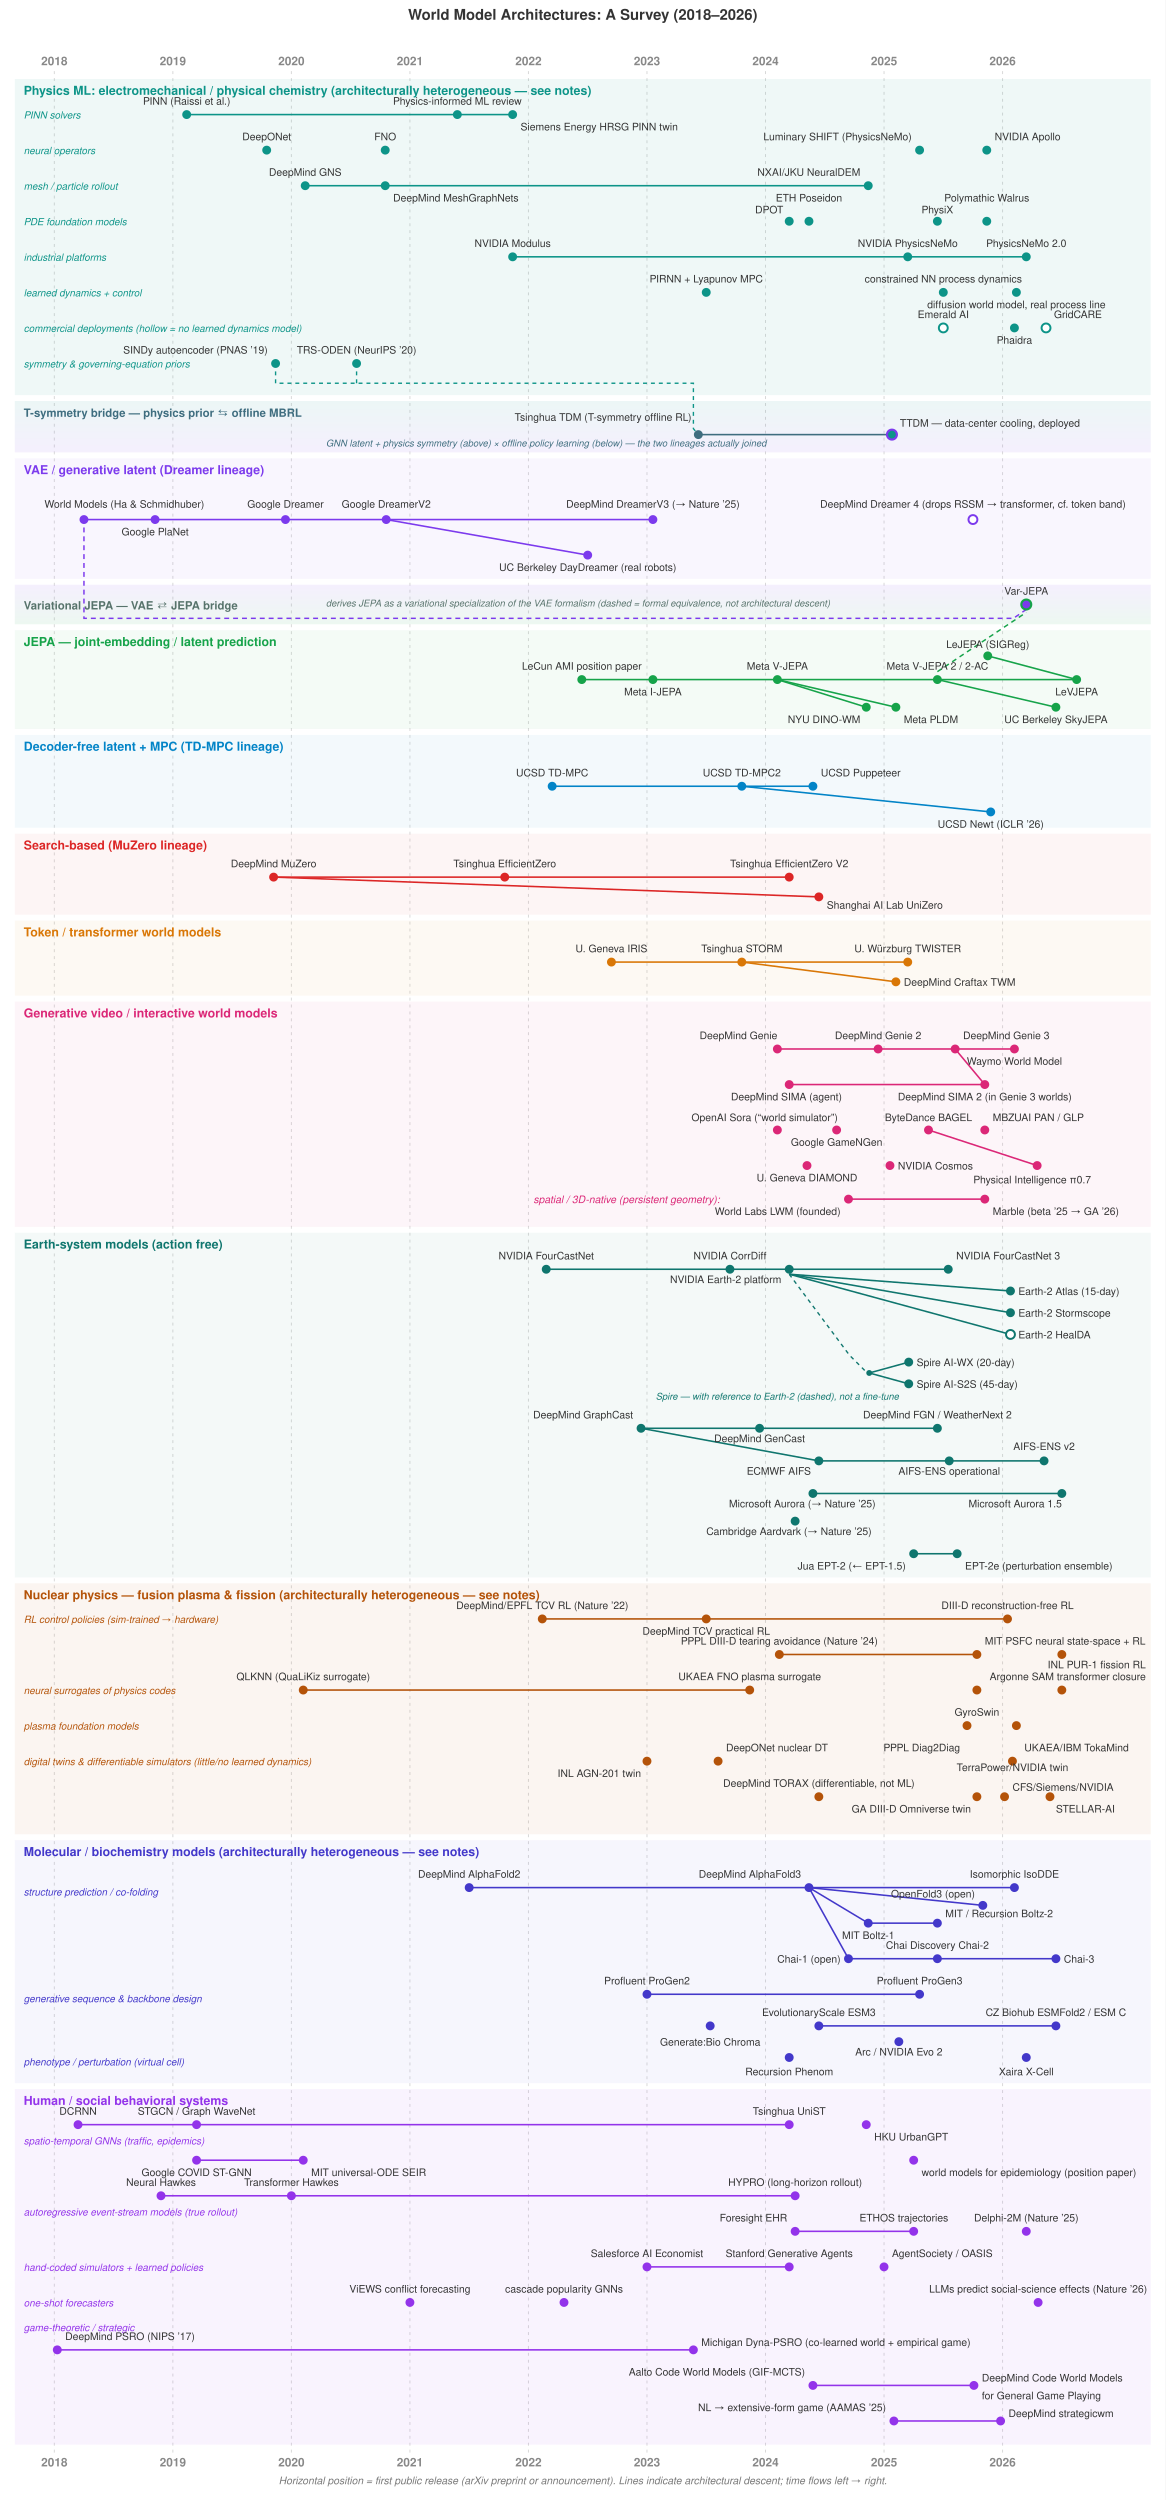
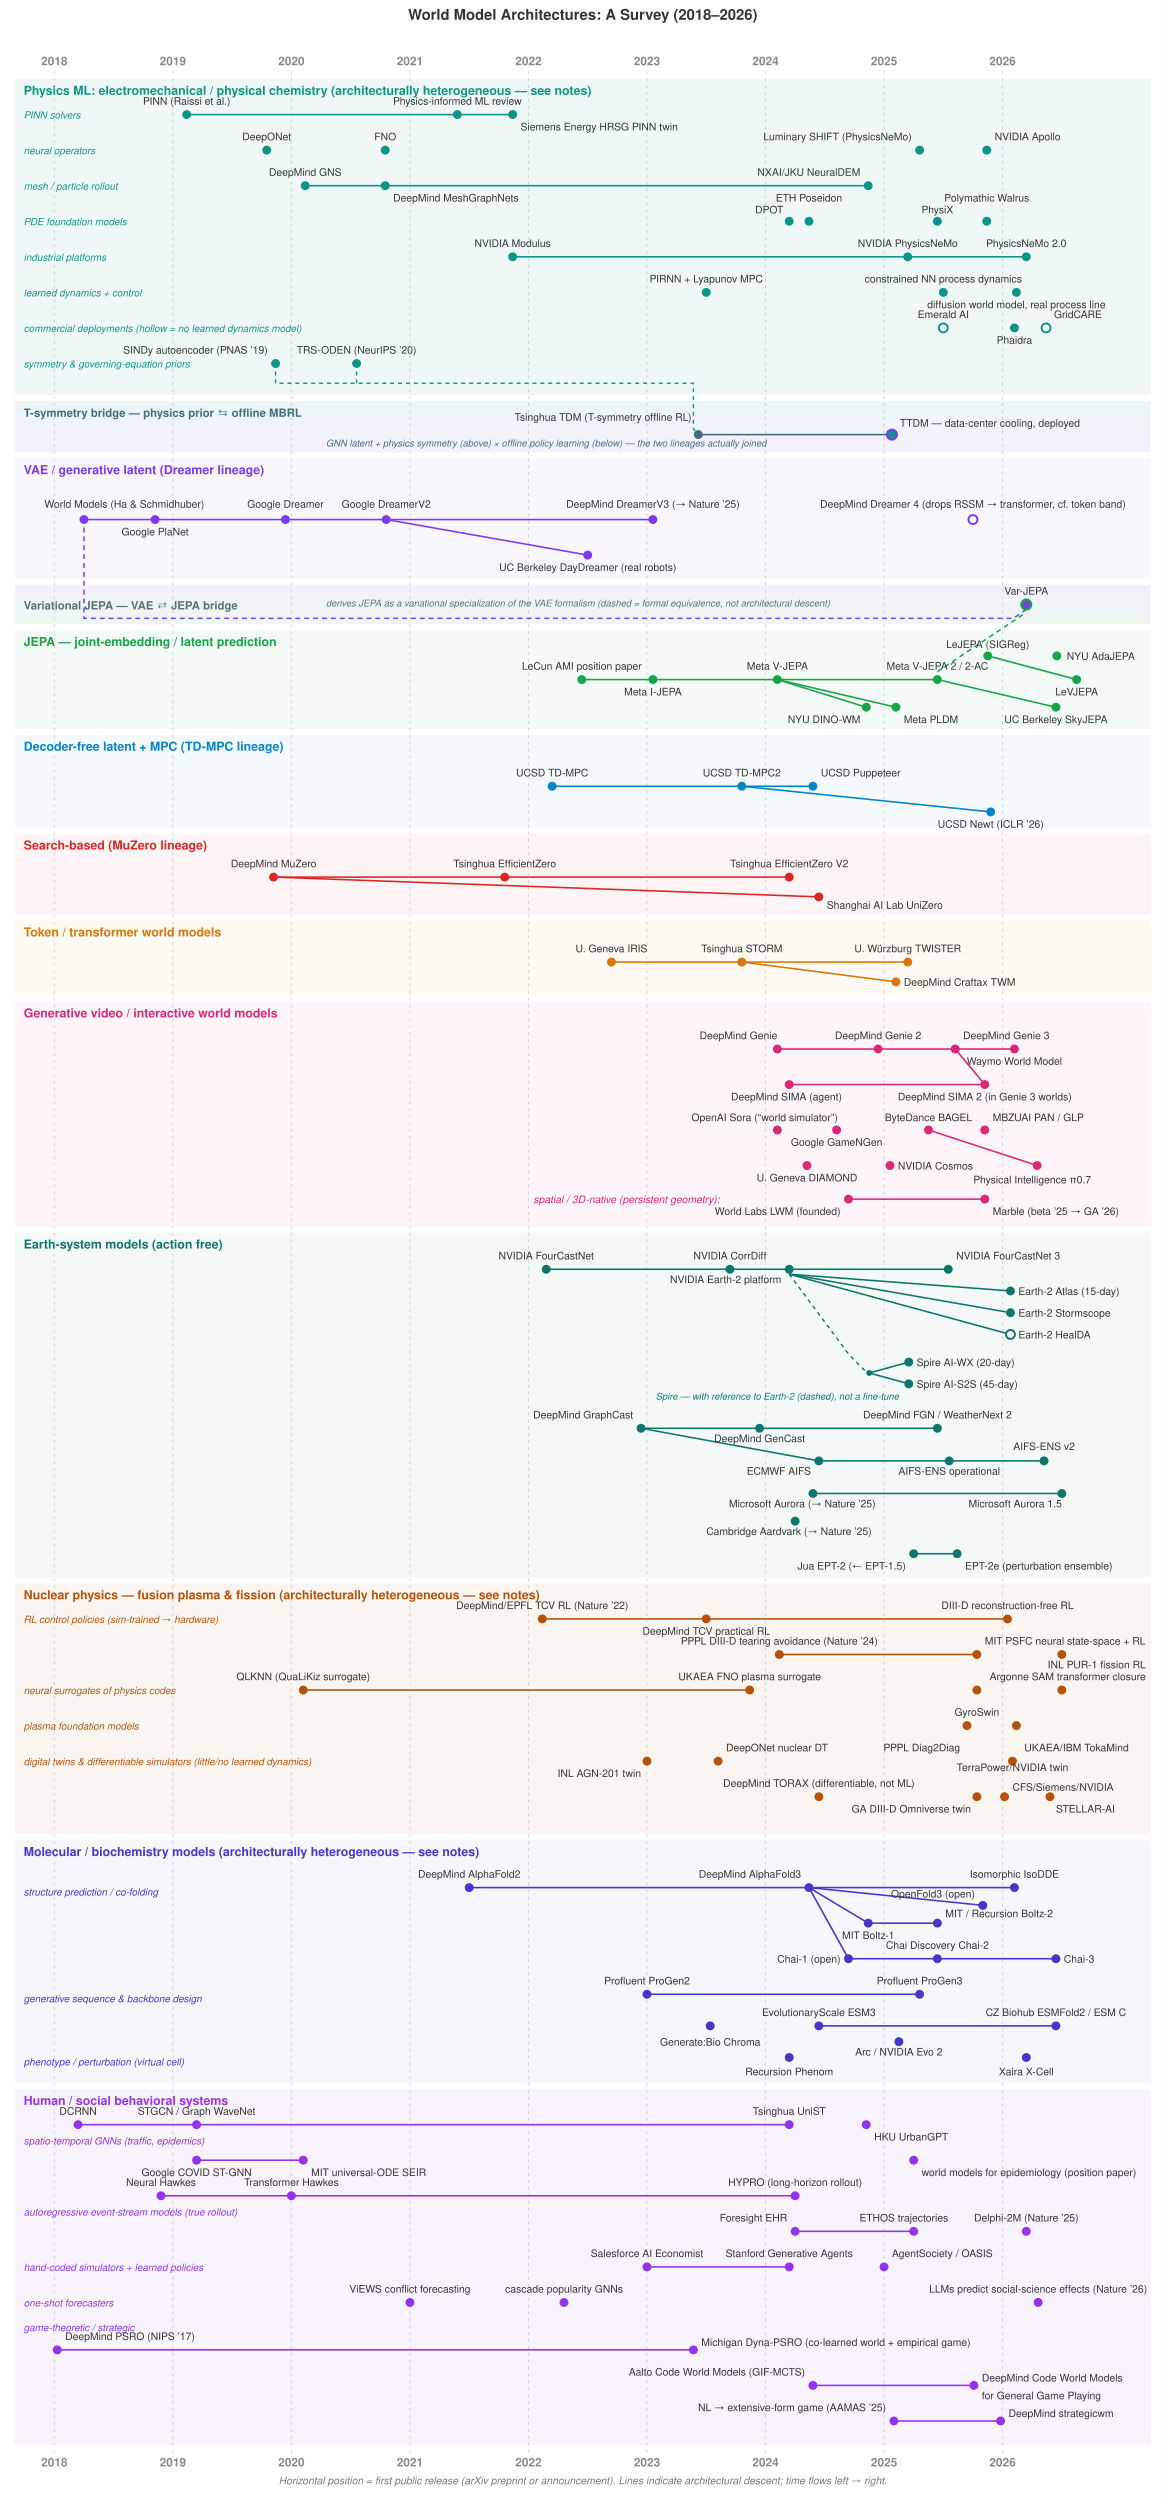
<svg xmlns="http://www.w3.org/2000/svg" viewBox="0 0 1180 2531" font-family="Helvetica, Arial, sans-serif">
  <defs>
    <linearGradient id="vaejepa" x1="0" y1="0" x2="0" y2="1">
      <stop offset="0" stop-color="#7c3aed" />
      <stop offset="1" stop-color="#16a34a" />
    </linearGradient>
    <linearGradient id="tsym" x1="0" y1="0" x2="0" y2="1">
      <stop offset="0" stop-color="#0d9488" />
      <stop offset="1" stop-color="#7c3aed" />
    </linearGradient>
  </defs>
  <rect x="0" y="0" width="1180" height="2531" fill="#ffffff" />
  <text x="590" y="20" text-anchor="middle" font-size="15" font-weight="bold" fill="#333">World Model Architectures: A Survey (2018–2026)</text>
  <g stroke="#d8d8d8" stroke-dasharray="3,4" stroke-width="1">
    <line x1="55" y1="72" x2="55" y2="2483" />
    <line x1="175" y1="72" x2="175" y2="2483" />
    <line x1="295" y1="72" x2="295" y2="2483" />
    <line x1="415" y1="72" x2="415" y2="2483" />
    <line x1="535" y1="72" x2="535" y2="2483" />
    <line x1="655" y1="72" x2="655" y2="2483" />
    <line x1="775" y1="72" x2="775" y2="2483" />
    <line x1="895" y1="72" x2="895" y2="2483" />
    <line x1="1015" y1="72" x2="1015" y2="2483" />
  </g>
  <g font-size="12" font-weight="bold" fill="#888" text-anchor="middle">
    <text x="55" y="66">2018</text>
    <text x="175" y="66">2019</text>
    <text x="295" y="66">2020</text>
    <text x="415" y="66">2021</text>
    <text x="535" y="66">2022</text>
    <text x="655" y="66">2023</text>
    <text x="775" y="66">2024</text>
    <text x="895" y="66">2025</text>
    <text x="1015" y="66">2026</text>
    <text x="55" y="2497">2018</text>
    <text x="175" y="2497">2019</text>
    <text x="295" y="2497">2020</text>
    <text x="415" y="2497">2021</text>
    <text x="535" y="2497">2022</text>
    <text x="655" y="2497">2023</text>
    <text x="775" y="2497">2024</text>
    <text x="895" y="2497">2025</text>
    <text x="1015" y="2497">2026</text>
  </g>
  <rect x="15" y="406" width="1150" height="52" fill="url(#tsym)" opacity="0.08" />
  <rect x="15" y="464" width="1150" height="122" fill="#7c3aed" opacity="0.05" />
  <rect x="15" y="592" width="1150" height="40" fill="url(#vaejepa)" opacity="0.08" />
  <rect x="15" y="638" width="1150" height="100" fill="#16a34a" opacity="0.05" />
  <rect x="15" y="1248" width="1150" height="349" fill="#0f766e" opacity="0.05" />
  <rect x="15" y="1014" width="1150" height="228" fill="#db2777" opacity="0.05" />
  <rect x="15" y="744" width="1150" height="94" fill="#0284c7" opacity="0.05" />
  <rect x="15" y="844" width="1150" height="82" fill="#dc2626" opacity="0.05" />
  <rect x="15" y="932" width="1150" height="76" fill="#d97706" opacity="0.05" />
  <text x="24" y="422" font-size="11.5" font-weight="bold" fill="#3f6d7f">T-symmetry bridge — physics prior ⇆ offline MBRL</text>
  <text x="24" y="480" font-size="12.5" font-weight="bold" fill="#7c3aed">VAE / generative latent (Dreamer lineage)</text>
  <text x="24" y="617" font-size="11.5" font-weight="bold" fill="#57736b">Variational JEPA — VAE ⇄ JEPA bridge</text>
  <text x="24" y="654" font-size="12.5" font-weight="bold" fill="#16a34a">JEPA — joint-embedding / latent prediction</text>
  <text x="24" y="1264" font-size="12.5" font-weight="bold" fill="#0f766e">Earth-system models (action free)</text>
  <text x="24" y="1030" font-size="12.5" font-weight="bold" fill="#db2777">Generative video / interactive world models</text>
  <text x="24" y="760" font-size="12.5" font-weight="bold" fill="#0284c7">Decoder-free latent + MPC (TD-MPC lineage)</text>
  <text x="24" y="860" font-size="12.5" font-weight="bold" fill="#dc2626">Search-based (MuZero lineage)</text>
  <text x="24" y="948" font-size="12.5" font-weight="bold" fill="#d97706">Token / transformer world models</text>
  <path d="M279,376 L279,388 L702,388 L702,434 L707,440" fill="none" stroke="#0d9488" stroke-width="1.4" stroke-dasharray="4,4" />
  <path d="M361,376 L361,388" fill="none" stroke="#0d9488" stroke-width="1.4" stroke-dasharray="4,4" />
  <line x1="707" y1="440" x2="903" y2="440" stroke="#3f6d7f" stroke-width="1.6" />
  <circle cx="707" cy="440" r="4.5" fill="#3f6d7f" />
  <circle cx="903" cy="440" r="5" fill="#0d9488" stroke="#7c3aed" stroke-width="2.2" />
  <g font-size="10.5" fill="#333">
    <text x="700" y="426" text-anchor="end">Tsinghua TDM (T-symmetry offline RL)</text>
    <text x="911" y="432" text-anchor="start">TTDM — data-center cooling, deployed</text>
  </g>
  <text x="330" y="452" font-size="9.5" font-style="italic" fill="#3f6d7f">GNN latent + physics symmetry (above) × offline policy learning (below) — the two lineages actually joined</text>
  <g stroke="#7c3aed" stroke-width="1.6" fill="none">
    <line x1="85" y1="526" x2="157" y2="526" />
    <line x1="157" y1="526" x2="289" y2="526" />
    <line x1="289" y1="526" x2="391" y2="526" />
    <line x1="391" y1="526" x2="661" y2="526" />
    <line x1="391" y1="526" x2="595" y2="562" />
  </g>
  <g fill="#7c3aed">
    <circle cx="85" cy="526" r="4.5" />
    <circle cx="157" cy="526" r="4.5" />
    <circle cx="289" cy="526" r="4.5" />
    <circle cx="391" cy="526" r="4.5" />
    <circle cx="661" cy="526" r="4.5" />
    <circle cx="595" cy="562" r="4.5" />
  </g>
  <g font-size="10.5" fill="#333" text-anchor="middle">
    <text x="45" y="514" text-anchor="start">World Models (Ha &amp; Schmidhuber)</text>
    <text x="157" y="542">Google PlaNet</text>
    <text x="289" y="514">Google Dreamer</text>
    <text x="391" y="514">Google DreamerV2</text>
    <text x="661" y="514">DeepMind DreamerV3 (→ Nature ’25)</text>
    <text x="985" y="514">DeepMind Dreamer 4 (drops RSSM → transformer, cf. token band)</text>
    <text x="595" y="578">UC Berkeley DayDreamer (real robots)</text>
  </g>
  <circle cx="985" cy="526" r="4.5" fill="#ffffff" stroke="#7c3aed" stroke-width="2" />
  <path d="M85,534 L85,626 L1026,626 L1039,617" fill="none" stroke="#7c3aed" stroke-width="1.5" stroke-dasharray="5,4" />
  <path d="M949,680 L1039,620" fill="none" stroke="#16a34a" stroke-width="1.5" stroke-dasharray="5,4" />
  <circle cx="1039" cy="612" r="5" fill="#7c3aed" stroke="#16a34a" stroke-width="2.2" />
  <text x="1039" y="602" font-size="10.5" fill="#333" text-anchor="middle">Var-JEPA</text>
  <text x="330" y="614" font-size="9.5" font-style="italic" fill="#57736b">derives JEPA as a variational specialization of the VAE formalism (dashed = formal equivalence, not architectural descent)</text>
  <g stroke="#16a34a" stroke-width="1.6" fill="none">
    <line x1="589" y1="688" x2="661" y2="688" />
    <line x1="661" y1="688" x2="787" y2="688" />
    <line x1="787" y1="688" x2="949" y2="688" />
    <line x1="787" y1="688" x2="877" y2="716" />
    <line x1="787" y1="688" x2="907" y2="716" />
    <line x1="949" y1="688" x2="1069" y2="716" />
    <line x1="1000" y1="664" x2="1090" y2="688" />
-     <line x1="949" y1="688" x2="1090" y2="688" />
  </g>
  <g fill="#16a34a">
    <circle cx="589" cy="688" r="4.5" />
    <circle cx="661" cy="688" r="4.5" />
    <circle cx="787" cy="688" r="4.5" />
    <circle cx="949" cy="688" r="4.5" />
    <circle cx="877" cy="716" r="4.5" />
    <circle cx="907" cy="716" r="4.5" />
    <circle cx="1069" cy="716" r="4.5" />
    <circle cx="1000" cy="664" r="4.5" />
    <circle cx="1090" cy="688" r="4.5" />
+     <circle cx="1070" cy="664" r="4.5" />
  </g>
  <g font-size="10.5" fill="#333" text-anchor="middle">
    <text x="589" y="678">LeCun AMI position paper</text>
    <text x="661" y="704">Meta I-JEPA</text>
    <text x="787" y="678">Meta V-JEPA</text>
    <text x="949" y="678">Meta V-JEPA 2 / 2-AC</text>
    <text x="871" y="732" text-anchor="end">NYU DINO-WM</text>
    <text x="915" y="732" text-anchor="start">Meta PLDM</text>
    <text x="1069" y="732">UC Berkeley SkyJEPA</text>
    <text x="1000" y="656">LeJEPA (SIGReg)</text>
+     <text x="1080" y="668" text-anchor="start">NYU AdaJEPA</text>
    <text x="1090" y="704">LeVJEPA</text>
  </g>
  <g stroke="#0f766e" stroke-width="1.6" fill="none">
    <line x1="553" y1="1285" x2="739" y2="1285" />
    <line x1="739" y1="1285" x2="799" y2="1285" />
    <line x1="799" y1="1285" x2="960" y2="1285" />
    <line x1="799" y1="1290" x2="1023" y2="1307" />
    <line x1="799" y1="1290" x2="1023" y2="1329" />
    <line x1="799" y1="1290" x2="1023" y2="1351" />
    <line x1="880" y1="1390" x2="920" y2="1379" />
    <line x1="880" y1="1390" x2="920" y2="1401" />
    <line x1="649" y1="1446" x2="769" y2="1446" />
    <line x1="769" y1="1446" x2="949" y2="1446" />
    <line x1="649" y1="1446" x2="829" y2="1479" />
    <line x1="829" y1="1479" x2="961" y2="1479" />
    <line x1="961" y1="1479" x2="1057" y2="1479" />
    <line x1="823" y1="1512" x2="1075" y2="1512" />
    <line x1="925" y1="1573" x2="969" y2="1573" />
  </g>
  <g fill="#0f766e">
    <circle cx="553" cy="1285" r="4.5" />
    <circle cx="739" cy="1285" r="4.5" />
    <circle cx="799" cy="1285" r="4.5" />
    <circle cx="960" cy="1285" r="4.5" />
    <circle cx="1023" cy="1307" r="4.5" />
    <circle cx="1023" cy="1329" r="4.5" />
    <circle cx="880" cy="1390" r="3" />
    <circle cx="920" cy="1379" r="4.5" />
    <circle cx="920" cy="1401" r="4.5" />
    <circle cx="649" cy="1446" r="4.5" />
    <circle cx="769" cy="1446" r="4.5" />
    <circle cx="949" cy="1446" r="4.5" />
    <circle cx="829" cy="1479" r="4.5" />
    <circle cx="961" cy="1479" r="4.5" />
    <circle cx="1057" cy="1479" r="4.5" />
    <circle cx="823" cy="1512" r="4.5" />
    <circle cx="1075" cy="1512" r="4.5" />
    <circle cx="805" cy="1540" r="4.5" />
    <circle cx="925" cy="1573" r="4.5" />
    <circle cx="969" cy="1573" r="4.5" />
  </g>
  <g font-size="10.5" fill="#333" text-anchor="middle">
    <text x="553" y="1275">NVIDIA FourCastNet</text>
    <text x="739" y="1275">NVIDIA CorrDiff</text>
    <text x="791" y="1299" text-anchor="end">NVIDIA Earth-2 platform</text>
    <text x="968" y="1275" text-anchor="start">NVIDIA FourCastNet 3</text>
    <text x="1031" y="1311" text-anchor="start">Earth-2 Atlas (15-day)</text>
    <text x="1031" y="1333" text-anchor="start">Earth-2 Stormscope</text>
    <text x="1031" y="1355" text-anchor="start">Earth-2 HealDA</text>
    <text x="928" y="1383" text-anchor="start">Spire AI-WX (20-day)</text>
    <text x="928" y="1405" text-anchor="start">Spire AI-S2S (45-day)</text>
    <text x="641" y="1436" text-anchor="end">DeepMind GraphCast</text>
    <text x="769" y="1460">DeepMind GenCast</text>
    <text x="949" y="1436">DeepMind FGN / WeatherNext 2</text>
    <text x="821" y="1493" text-anchor="end">ECMWF AIFS</text>
    <text x="961" y="1493">AIFS-ENS operational</text>
    <text x="1057" y="1468">AIFS-ENS v2</text>
    <text x="738" y="1526" text-anchor="start">Microsoft Aurora (→ Nature ’25)</text>
    <text x="1075" y="1526" text-anchor="end">Microsoft Aurora 1.5</text>
    <text x="715" y="1554" text-anchor="start">Cambridge Aardvark (→ Nature ’25)</text>
    <text x="917" y="1589" text-anchor="end">Jua EPT-2 (← EPT-1.5)</text>
    <text x="977" y="1589" text-anchor="start">EPT-2e (perturbation ensemble)</text>
  </g>
  <circle cx="1023" cy="1351" r="4.5" fill="#ffffff" stroke="#0f766e" stroke-width="2" />
  <path d="M799,1290 L860,1372 L876,1388" fill="none" stroke="#0f766e" stroke-width="1.4" stroke-dasharray="4,4" />
  <text x="910" y="1417" text-anchor="end" font-size="9.5" font-style="italic" fill="#0f766e">Spire — with reference to Earth-2 (dashed), not a fine-tune</text>
  <rect x="15" y="1863" width="1150" height="246" fill="#4338ca" opacity="0.05" />
  <text x="24" y="1879" font-size="12.5" font-weight="bold" fill="#4338ca">Molecular / biochemistry models (architecturally heterogeneous — see notes)</text>
  <text x="24" y="1919" font-size="10" font-style="italic" fill="#4338ca">structure prediction / co-folding</text>
  <text x="24" y="2027" font-size="10" font-style="italic" fill="#4338ca">generative sequence &amp; backbone design</text>
  <text x="24" y="2091" font-size="10" font-style="italic" fill="#4338ca">phenotype / perturbation (virtual cell)</text>
  <g stroke="#4338ca" stroke-width="1.6" fill="none">
    <line x1="475" y1="1911" x2="819" y2="1911" />
    <line x1="819" y1="1911" x2="1027" y2="1911" />
    <line x1="819" y1="1911" x2="879" y2="1947" />
    <line x1="879" y1="1947" x2="949" y2="1947" />
    <line x1="819" y1="1911" x2="995" y2="1929" />
    <line x1="819" y1="1911" x2="859" y2="1983" />
    <line x1="859" y1="1983" x2="949" y2="1983" />
    <line x1="949" y1="1983" x2="1069" y2="1983" />
    <line x1="655" y1="2019" x2="931" y2="2019" />
    <line x1="829" y1="2051" x2="1069" y2="2051" />
  </g>
  <g fill="#4338ca">
    <circle cx="475" cy="1911" r="4.5" />
    <circle cx="819" cy="1911" r="4.5" />
    <circle cx="1027" cy="1911" r="4.5" />
    <circle cx="995" cy="1929" r="4.5" />
    <circle cx="910" cy="2067" r="4.5" />
    <circle cx="879" cy="1947" r="4.5" />
    <circle cx="949" cy="1947" r="4.5" />
    <circle cx="859" cy="1983" r="4.5" />
    <circle cx="949" cy="1983" r="4.5" />
    <circle cx="1069" cy="1983" r="4.5" />
    <circle cx="655" cy="2019" r="4.5" />
    <circle cx="931" cy="2019" r="4.5" />
    <circle cx="719" cy="2051" r="4.5" />
    <circle cx="829" cy="2051" r="4.5" />
    <circle cx="1069" cy="2051" r="4.5" />
    <circle cx="799" cy="2083" r="4.5" />
    <circle cx="1039" cy="2083" r="4.5" />
  </g>
  <g font-size="10.5" fill="#333" text-anchor="middle">
    <text x="475" y="1901">DeepMind AlphaFold2</text>
    <text x="811" y="1901" text-anchor="end">DeepMind AlphaFold3</text>
    <text x="1027" y="1901">Isomorphic IsoDDE</text>
    <text x="995" y="1921" text-anchor="end" dx="-8">OpenFold3 (open)</text>
    <text x="879" y="1963">MIT Boltz-1</text>
    <text x="957" y="1941" text-anchor="start">MIT / Recursion Boltz-2</text>
    <text x="851" y="1987" text-anchor="end">Chai-1 (open)</text>
    <text x="949" y="1973">Chai Discovery Chai-2</text>
    <text x="1077" y="1987" text-anchor="start">Chai-3</text>
    <text x="655" y="2009">Profluent ProGen2</text>
    <text x="931" y="2009">Profluent ProGen3</text>
    <text x="719" y="2071">Generate:Bio Chroma</text>
    <text x="829" y="2041">EvolutionaryScale ESM3</text>
    <text x="1069" y="2041">CZ Biohub ESMFold2 / ESM C</text>
    <text x="910" y="2081">Arc / NVIDIA Evo 2</text>
    <text x="799" y="2101">Recursion Phenom</text>
    <text x="1039" y="2101">Xaira X-Cell</text>
  </g>
  <rect x="15" y="1603" width="1150" height="254" fill="#b45309" opacity="0.06" />
  <text x="24" y="1619" font-size="12.5" font-weight="bold" fill="#b45309">Nuclear physics — fusion plasma &amp; fission (architecturally heterogeneous — see notes)</text>
  <text x="24" y="1643" font-size="10" font-style="italic" fill="#b45309">RL control policies (sim-trained → hardware)</text>
  <text x="24" y="1715" font-size="10" font-style="italic" fill="#b45309">neural surrogates of physics codes</text>
  <text x="24" y="1751" font-size="10" font-style="italic" fill="#b45309">plasma foundation models</text>
  <text x="24" y="1787" font-size="10" font-style="italic" fill="#b45309">digital twins &amp; differentiable simulators (little/no learned dynamics)</text>
  <g stroke="#b45309" stroke-width="1.6" fill="none">
    <line x1="549" y1="1639" x2="715" y2="1639" />
    <line x1="715" y1="1639" x2="1020" y2="1639" />
    <line x1="789" y1="1675" x2="989" y2="1675" />
    <line x1="307" y1="1711" x2="759" y2="1711" />
  </g>
  <g fill="#b45309">
    <circle cx="549" cy="1639" r="4.5" />
    <circle cx="715" cy="1639" r="4.5" />
    <circle cx="1020" cy="1639" r="4.5" />
    <circle cx="789" cy="1675" r="4.5" />
    <circle cx="989" cy="1675" r="4.5" />
    <circle cx="1075" cy="1675" r="4.5" />
    <circle cx="307" cy="1711" r="4.5" />
    <circle cx="759" cy="1711" r="4.5" />
    <circle cx="989" cy="1711" r="4.5" />
    <circle cx="1075" cy="1711" r="4.5" />
    <circle cx="979" cy="1747" r="4.5" />
    <circle cx="1029" cy="1747" r="4.5" />
    <circle cx="655" cy="1783" r="4.5" />
    <circle cx="727" cy="1783" r="4.5" />
    <circle cx="1025" cy="1783" r="4.5" />
    <circle cx="829" cy="1819" r="4.5" />
    <circle cx="989" cy="1819" r="4.5" />
    <circle cx="1017" cy="1819" r="4.5" />
    <circle cx="1063" cy="1819" r="4.5" />
  </g>
  <g font-size="10.5" fill="#333" text-anchor="middle">
    <text x="549" y="1629">DeepMind/EPFL TCV RL (Nature ’22)</text>
    <text x="715" y="1655">DeepMind TCV practical RL</text>
    <text x="1020" y="1629">DIII-D reconstruction-free RL</text>
    <text x="789" y="1665">PPPL DIII-D tearing avoidance (Nature ’24)</text>
    <text x="997" y="1665" text-anchor="start">MIT PSFC neural state-space + RL</text>
    <text x="1160" y="1689" text-anchor="end">INL PUR-1 fission RL</text>
    <text x="307" y="1701">QLKNN (QuaLiKiz surrogate)</text>
    <text x="759" y="1701">UKAEA FNO plasma surrogate</text>
    <text x="989" y="1737">GyroSwin</text>
    <text x="1160" y="1701" text-anchor="end">Argonne SAM transformer closure</text>
    <text x="972" y="1773" text-anchor="end">PPPL Diag2Diag</text>
    <text x="1037" y="1773" text-anchor="start">UKAEA/IBM TokaMind</text>
    <text x="649" y="1799" text-anchor="end">INL AGN-201 twin</text>
    <text x="735" y="1773" text-anchor="start">DeepONet nuclear DT</text>
    <text x="1025" y="1793">TerraPower/NVIDIA twin</text>
    <text x="829" y="1809">DeepMind TORAX (differentiable, not ML)</text>
    <text x="983" y="1835" text-anchor="end">GA DIII-D Omniverse twin</text>
    <text x="1025" y="1813" text-anchor="start">CFS/Siemens/NVIDIA</text>
    <text x="1069" y="1835" text-anchor="start">STELLAR-AI</text>
  </g>
  <rect x="15" y="80" width="1150" height="320" fill="#0d9488" opacity="0.07" />
  <text x="24" y="96" font-size="12.5" font-weight="bold" fill="#0d9488">Physics ML: electromechanical / physical chemistry (architecturally heterogeneous — see notes)</text>
  <text x="24" y="120" font-size="10" font-style="italic" fill="#0d9488">PINN solvers</text>
  <text x="24" y="156" font-size="10" font-style="italic" fill="#0d9488">neural operators</text>
  <text x="24" y="192" font-size="10" font-style="italic" fill="#0d9488">mesh / particle rollout</text>
  <text x="24" y="228" font-size="10" font-style="italic" fill="#0d9488">PDE foundation models</text>
  <text x="24" y="264" font-size="10" font-style="italic" fill="#0d9488">industrial platforms</text>
  <text x="24" y="300" font-size="10" font-style="italic" fill="#0d9488">learned dynamics + control</text>
  <text x="24" y="336" font-size="10" font-style="italic" fill="#0d9488">commercial deployments (hollow = no learned dynamics model)</text>
  <text x="24" y="372" font-size="10" font-style="italic" fill="#0d9488">symmetry &amp; governing-equation priors</text>
  <g stroke="#0d9488" stroke-width="1.6" fill="none">
    <line x1="189" y1="116" x2="463" y2="116" />
    <line x1="463" y1="116" x2="519" y2="116" />
    <line x1="309" y1="188" x2="390" y2="188" />
    <line x1="390" y1="188" x2="879" y2="188" />
    <line x1="519" y1="260" x2="919" y2="260" />
    <line x1="919" y1="260" x2="1039" y2="260" />
  </g>
  <g fill="#0d9488">
    <circle cx="189" cy="116" r="4.5" />
    <circle cx="463" cy="116" r="4.5" />
    <circle cx="519" cy="116" r="4.5" />
    <circle cx="270" cy="152" r="4.5" />
    <circle cx="390" cy="152" r="4.5" />
    <circle cx="931" cy="152" r="4.5" />
    <circle cx="999" cy="152" r="4.5" />
    <circle cx="309" cy="188" r="4.5" />
    <circle cx="390" cy="188" r="4.5" />
    <circle cx="879" cy="188" r="4.5" />
    <circle cx="799" cy="224" r="4.5" />
    <circle cx="819" cy="224" r="4.5" />
    <circle cx="949" cy="224" r="4.5" />
    <circle cx="999" cy="224" r="4.5" />
    <circle cx="519" cy="260" r="4.5" />
    <circle cx="919" cy="260" r="4.5" />
    <circle cx="1039" cy="260" r="4.5" />
    <circle cx="715" cy="296" r="4.5" />
    <circle cx="955" cy="296" r="4.5" />
    <circle cx="1029" cy="296" r="4.5" />
    <circle cx="1027" cy="332" r="4.5" />
    <circle cx="279" cy="368" r="4.5" />
    <circle cx="361" cy="368" r="4.5" />
  </g>
  <g font-size="10.5" fill="#333" text-anchor="middle">
    <text x="189" y="106">PINN (Raissi et al.)</text>
    <text x="463" y="106">Physics-informed ML review</text>
    <text x="527" y="132" text-anchor="start">Siemens Energy HRSG PINN twin</text>
    <text x="270" y="142">DeepONet</text>
    <text x="390" y="142">FNO</text>
    <text x="923" y="142" text-anchor="end">Luminary SHIFT (PhysicsNeMo)</text>
    <text x="1007" y="142" text-anchor="start">NVIDIA Apollo</text>
    <text x="309" y="178">DeepMind GNS</text>
    <text x="398" y="204" text-anchor="start">DeepMind MeshGraphNets</text>
    <text x="871" y="178" text-anchor="end">NXAI/JKU NeuralDEM</text>
    <text x="793" y="216" text-anchor="end">DPOT</text>
    <text x="819" y="204">ETH Poseidon</text>
    <text x="949" y="216">PhysiX</text>
    <text x="999" y="204">Polymathic Walrus</text>
    <text x="519" y="250">NVIDIA Modulus</text>
    <text x="919" y="250">NVIDIA PhysicsNeMo</text>
    <text x="1039" y="250">PhysicsNeMo 2.0</text>
    <text x="715" y="286">PIRNN + Lyapunov MPC</text>
    <text x="955" y="286">constrained NN process dynamics</text>
    <text x="1029" y="312">diffusion world model, real process line</text>
    <text x="955" y="322">Emerald AI</text>
    <text x="1027" y="348">Phaidra</text>
    <text x="1067" y="322" text-anchor="start">GridCARE</text>
    <text x="271" y="358" text-anchor="end">SINDy autoencoder (PNAS ’19)</text>
    <text x="361" y="358">TRS-ODEN (NeurIPS ’20)</text>
  </g>
  <circle cx="955" cy="332" r="4.5" fill="#ffffff" stroke="#0d9488" stroke-width="2" />
  <circle cx="1059" cy="332" r="4.5" fill="#ffffff" stroke="#0d9488" stroke-width="2" />
  <rect x="15" y="2115" width="1150" height="360" fill="#9333ea" opacity="0.06" />
  <text x="24" y="2131" font-size="12.5" font-weight="bold" fill="#9333ea">Human / social behavioral systems</text>
  <text x="24" y="2171" font-size="10" font-style="italic" fill="#9333ea">spatio-temporal GNNs (traffic, epidemics)</text>
  <text x="24" y="2243" font-size="10" font-style="italic" fill="#9333ea">autoregressive event-stream models (true rollout)</text>
  <text x="24" y="2299" font-size="10" font-style="italic" fill="#9333ea">hand-coded simulators + learned policies</text>
  <text x="24" y="2335" font-size="10" font-style="italic" fill="#9333ea">one-shot forecasters</text>
  <text x="24" y="2360" font-size="10" font-style="italic" fill="#9333ea">game-theoretic / strategic</text>
  <g stroke="#9333ea" stroke-width="1.6" fill="none">
    <line x1="79" y1="2151" x2="199" y2="2151" />
    <line x1="199" y1="2151" x2="799" y2="2151" />
    <line x1="199" y1="2187" x2="307" y2="2187" />
    <line x1="163" y1="2223" x2="295" y2="2223" />
    <line x1="295" y1="2223" x2="805" y2="2223" />
    <line x1="805" y1="2259" x2="925" y2="2259" />
    <line x1="655" y1="2295" x2="799" y2="2295" />
    <line x1="58" y1="2379" x2="702" y2="2379" />
    <line x1="823" y1="2415" x2="986" y2="2415" />
    <line x1="905" y1="2451" x2="1013" y2="2451" />
  </g>
  <g fill="#9333ea">
    <circle cx="79" cy="2151" r="4.5" />
    <circle cx="199" cy="2151" r="4.5" />
    <circle cx="799" cy="2151" r="4.5" />
    <circle cx="877" cy="2151" r="4.5" />
    <circle cx="199" cy="2187" r="4.5" />
    <circle cx="307" cy="2187" r="4.5" />
    <circle cx="925" cy="2187" r="4.5" />
    <circle cx="163" cy="2223" r="4.5" />
    <circle cx="295" cy="2223" r="4.5" />
    <circle cx="805" cy="2223" r="4.5" />
    <circle cx="805" cy="2259" r="4.5" />
    <circle cx="925" cy="2259" r="4.5" />
    <circle cx="1039" cy="2259" r="4.5" />
    <circle cx="655" cy="2295" r="4.5" />
    <circle cx="799" cy="2295" r="4.5" />
    <circle cx="895" cy="2295" r="4.5" />
    <circle cx="415" cy="2331" r="4.5" />
    <circle cx="571" cy="2331" r="4.5" />
    <circle cx="1051" cy="2331" r="4.5" />
    <circle cx="58" cy="2379" r="4.5" />
    <circle cx="702" cy="2379" r="4.5" />
    <circle cx="823" cy="2415" r="4.5" />
    <circle cx="986" cy="2415" r="4.5" />
    <circle cx="905" cy="2451" r="4.5" />
    <circle cx="1013" cy="2451" r="4.5" />
  </g>
  <g font-size="10.5" fill="#333" text-anchor="middle">
    <text x="79" y="2141">DCRNN</text>
    <text x="199" y="2141">STGCN / Graph WaveNet</text>
    <text x="799" y="2141">Tsinghua UniST</text>
    <text x="885" y="2167" text-anchor="start">HKU UrbanGPT</text>
    <text x="199" y="2203">Google COVID ST-GNN</text>
    <text x="315" y="2203" text-anchor="start">MIT universal-ODE SEIR</text>
    <text x="933" y="2203" text-anchor="start">world models for epidemiology (position paper)</text>
    <text x="163" y="2213">Neural Hawkes</text>
    <text x="295" y="2213">Transformer Hawkes</text>
    <text x="805" y="2213">HYPRO (long-horizon rollout)</text>
    <text x="797" y="2249" text-anchor="end">Foresight EHR</text>
    <text x="960" y="2249" text-anchor="end">ETHOS trajectories</text>
    <text x="1039" y="2249">Delphi-2M (Nature ’25)</text>
    <text x="655" y="2285">Salesforce AI Economist</text>
    <text x="799" y="2285">Stanford Generative Agents</text>
    <text x="903" y="2285" text-anchor="start">AgentSociety / OASIS</text>
    <text x="415" y="2321">ViEWS conflict forecasting</text>
    <text x="571" y="2321">cascade popularity GNNs</text>
    <text x="1051" y="2321">LLMs predict social-science effects (Nature ’26)</text>
    <text x="66" y="2369" text-anchor="start">DeepMind PSRO (NIPS ’17)</text>
    <text x="710" y="2375" text-anchor="start">Michigan Dyna-PSRO (co-learned world + empirical game)</text>
    <text x="815" y="2405" text-anchor="end">Aalto Code World Models (GIF-MCTS)</text>
    <text x="994" y="2411" text-anchor="start">DeepMind Code World Models</text>
    <text x="994" y="2429" text-anchor="start">for General Game Playing</text>
    <text x="897" y="2441" text-anchor="end">NL → extensive-form game (AAMAS ’25)</text>
    <text x="1021" y="2447" text-anchor="start">DeepMind strategicwm</text>
  </g>
  <g stroke="#db2777" stroke-width="1.6" fill="none">
    <line x1="787" y1="1062" x2="889" y2="1062" />
    <line x1="889" y1="1062" x2="967" y2="1062" />
    <line x1="967" y1="1062" x2="1027" y2="1062" />
    <line x1="799" y1="1098" x2="997" y2="1098" />
    <line x1="967" y1="1062" x2="997" y2="1098" />
    <line x1="859" y1="1214" x2="997" y2="1214" />
    <line x1="940" y1="1144" x2="1050" y2="1180" />
  </g>
  <g fill="#db2777">
    <circle cx="787" cy="1062" r="4.5" />
    <circle cx="889" cy="1062" r="4.5" />
    <circle cx="967" cy="1062" r="4.5" />
    <circle cx="1027" cy="1062" r="4.5" />
    <circle cx="799" cy="1098" r="4.5" />
    <circle cx="997" cy="1098" r="4.5" />
    <circle cx="787" cy="1144" r="4.5" />
    <circle cx="847" cy="1144" r="4.5" />
    <circle cx="997" cy="1144" r="4.5" />
    <circle cx="940" cy="1144" r="4.5" />
    <circle cx="1050" cy="1180" r="4.5" />
    <circle cx="817" cy="1180" r="4.5" />
    <circle cx="901" cy="1180" r="4.5" />
    <circle cx="859" cy="1214" r="4.5" />
    <circle cx="997" cy="1214" r="4.5" />
  </g>
  <g font-size="10.5" fill="#333" text-anchor="middle">
    <text x="787" y="1052" text-anchor="end">DeepMind Genie</text>
    <text x="889" y="1052">DeepMind Genie 2</text>
    <text x="975" y="1052" text-anchor="start">DeepMind Genie 3</text>
    <text x="1027" y="1078">Waymo World Model</text>
    <text x="740" y="1114" text-anchor="start">DeepMind SIMA (agent)</text>
    <text x="997" y="1114">DeepMind SIMA 2 (in Genie 3 worlds)</text>
    <text x="700" y="1135" text-anchor="start">OpenAI Sora (“world simulator”)</text>
    <text x="847" y="1160">Google GameNGen</text>
    <text x="1005" y="1135" text-anchor="start">MBZUAI PAN / GLP</text>
    <text x="940" y="1135">ByteDance BAGEL</text>
    <text x="1045" y="1198">Physical Intelligence π0.7</text>
    <text x="817" y="1196">U. Geneva DIAMOND</text>
    <text x="909" y="1184" text-anchor="start">NVIDIA Cosmos</text>
    <text x="540" y="1218" text-anchor="start" font-style="italic" fill="#db2777">spatial / 3D-native (persistent geometry):</text>
    <text x="851" y="1230" text-anchor="end">World Labs LWM (founded)</text>
    <text x="1005" y="1230" text-anchor="start">Marble (beta ’25 → GA ’26)</text>
  </g>
  <g stroke="#0284c7" stroke-width="1.6" fill="none">
    <line x1="559" y1="796" x2="751" y2="796" />
    <line x1="751" y1="796" x2="823" y2="796" />
    <line x1="751" y1="796" x2="1003" y2="822" />
  </g>
  <g fill="#0284c7">
    <circle cx="559" cy="796" r="4.5" />
    <circle cx="751" cy="796" r="4.5" />
    <circle cx="823" cy="796" r="4.5" />
    <circle cx="1003" cy="822" r="4.5" />
  </g>
  <g font-size="10.5" fill="#333" text-anchor="middle">
    <text x="559" y="786">UCSD TD-MPC</text>
    <text x="751" y="786">UCSD TD-MPC2</text>
    <text x="831" y="786" text-anchor="start">UCSD Puppeteer</text>
    <text x="1003" y="838">UCSD Newt (ICLR ’26)</text>
  </g>
  <g stroke="#dc2626" stroke-width="1.6" fill="none">
    <line x1="277" y1="888" x2="511" y2="888" />
    <line x1="511" y1="888" x2="799" y2="888" />
    <line x1="277" y1="888" x2="829" y2="908" />
  </g>
  <g fill="#dc2626">
    <circle cx="277" cy="888" r="4.5" />
    <circle cx="511" cy="888" r="4.5" />
    <circle cx="799" cy="888" r="4.5" />
    <circle cx="829" cy="908" r="4.5" />
  </g>
  <g font-size="10.5" fill="#333" text-anchor="middle">
    <text x="277" y="878">DeepMind MuZero</text>
    <text x="511" y="878">Tsinghua EfficientZero</text>
    <text x="799" y="878">Tsinghua EfficientZero V2</text>
    <text x="837" y="920" text-anchor="start">Shanghai AI Lab UniZero</text>
  </g>
  <g stroke="#d97706" stroke-width="1.6" fill="none">
    <line x1="619" y1="974" x2="751" y2="974" />
    <line x1="751" y1="974" x2="919" y2="974" />
    <line x1="751" y1="974" x2="907" y2="994" />
  </g>
  <g fill="#d97706">
    <circle cx="619" cy="974" r="4.5" />
    <circle cx="751" cy="974" r="4.5" />
    <circle cx="919" cy="974" r="4.5" />
    <circle cx="907" cy="994" r="4.5" />
  </g>
  <g font-size="10.5" fill="#333" text-anchor="middle">
    <text x="619" y="964">U. Geneva IRIS</text>
    <text x="751" y="964">Tsinghua STORM</text>
    <text x="919" y="964">U. Würzburg TWISTER</text>
    <text x="915" y="998" text-anchor="start">DeepMind Craftax TWM</text>
  </g>
  <text x="590" y="2515" text-anchor="middle" font-size="10.5" fill="#777" font-style="italic">Horizontal position = first public release (arXiv preprint or announcement). Lines indicate architectural descent; time flows left → right.</text>
</svg>
